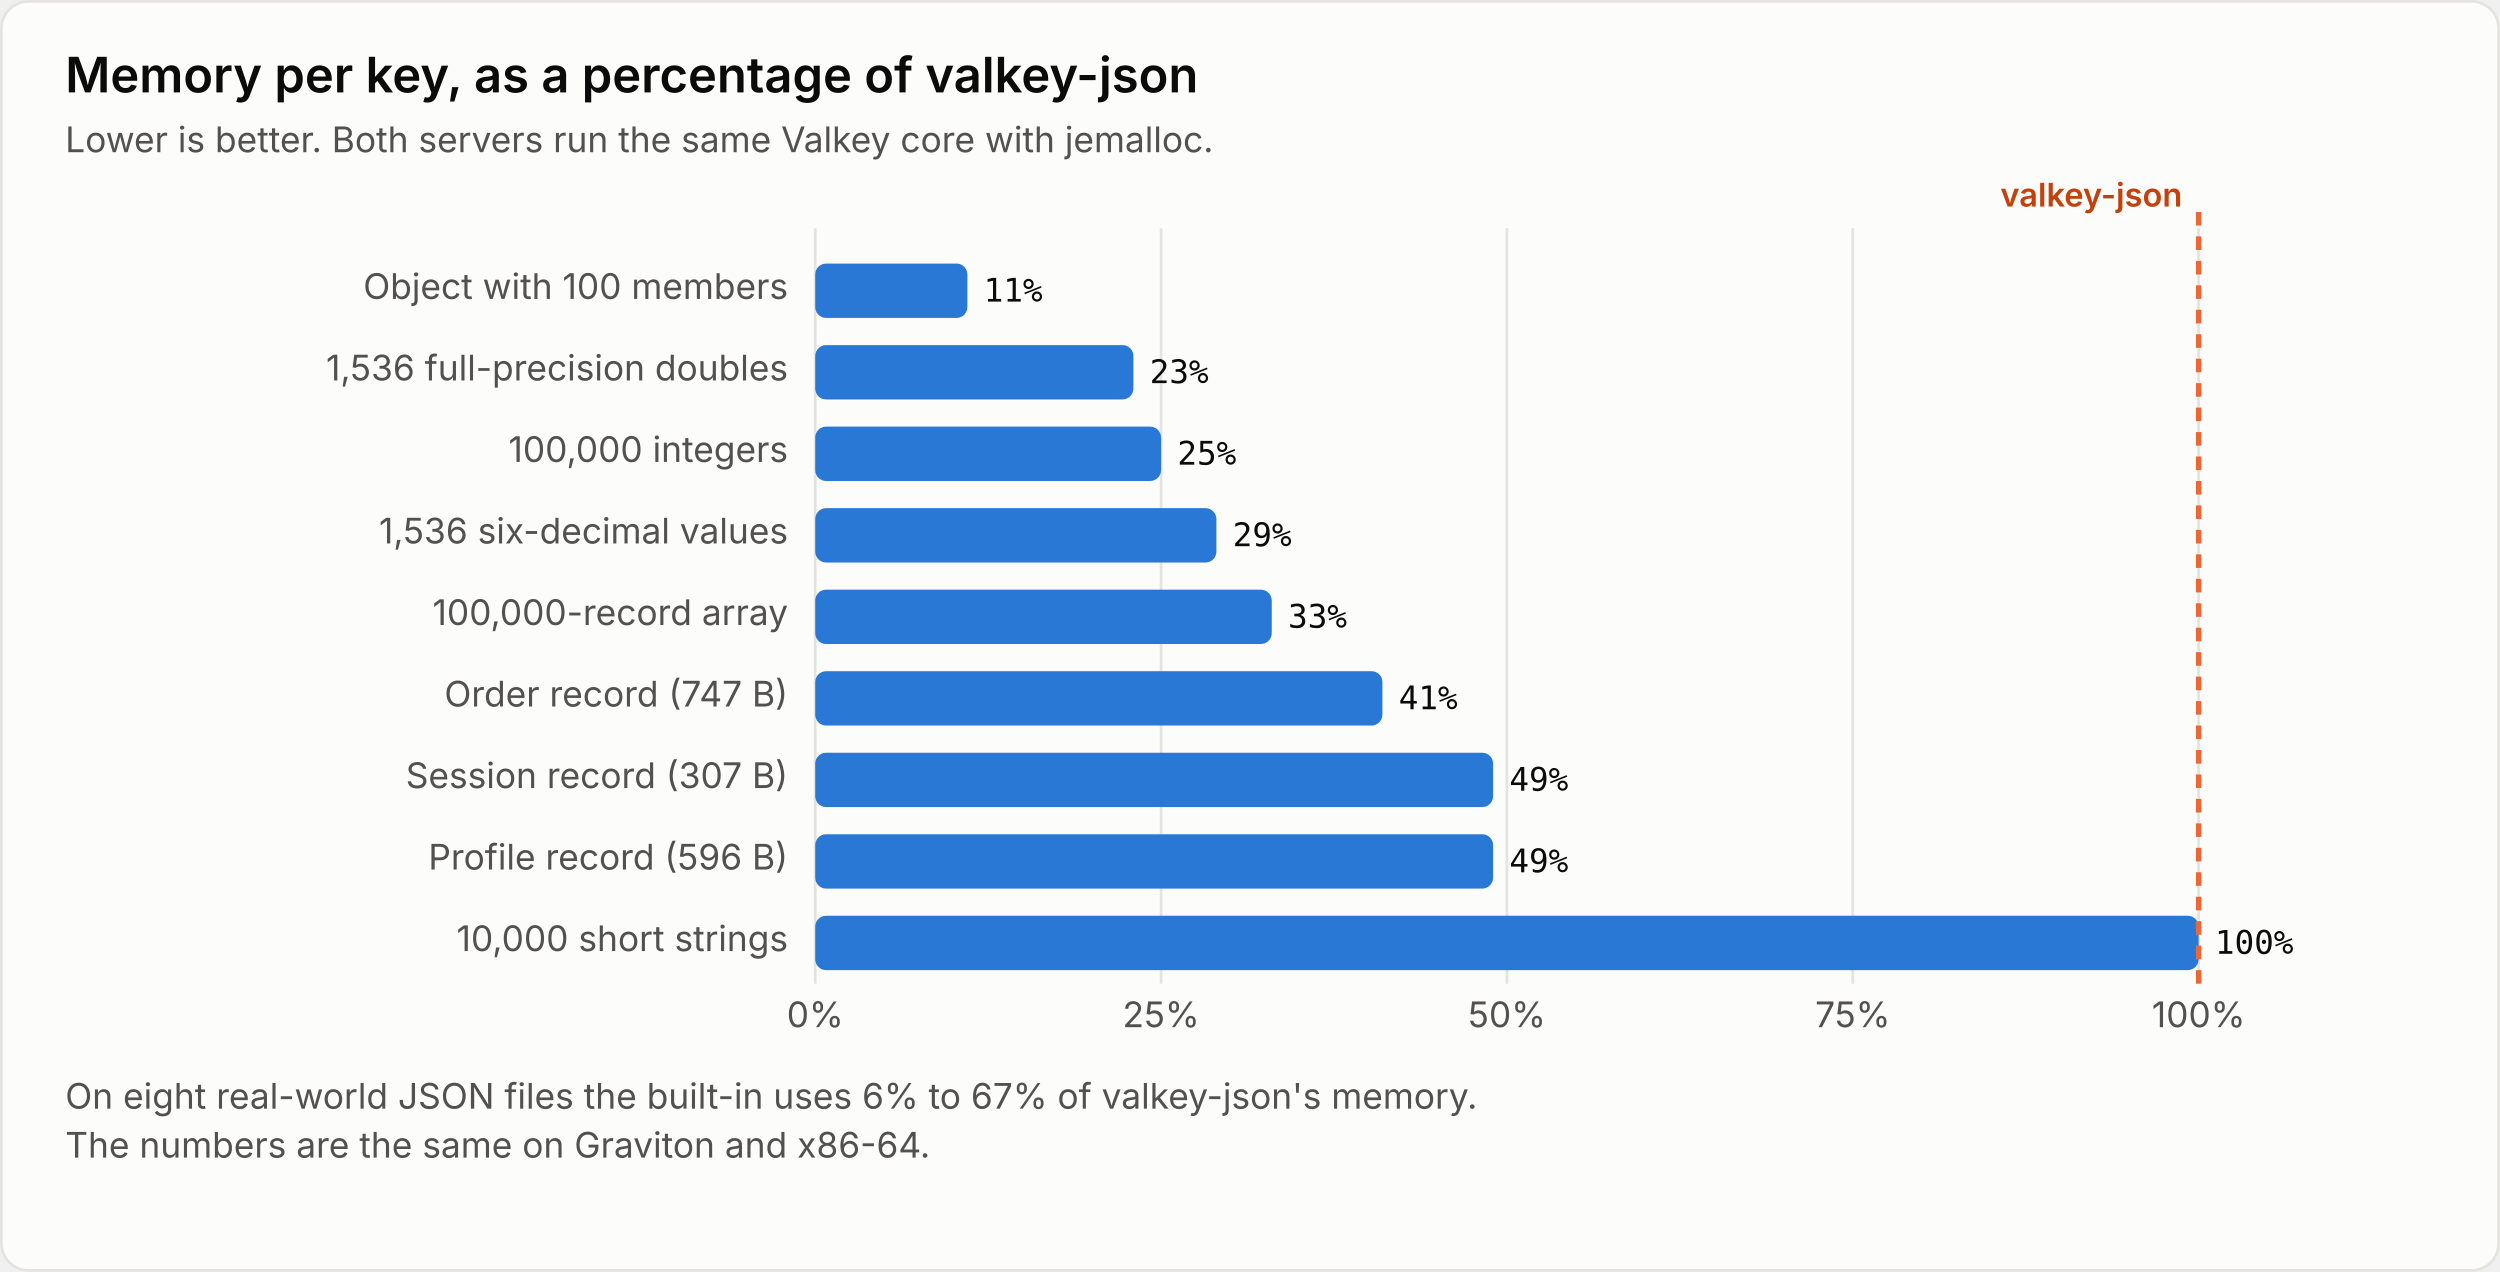
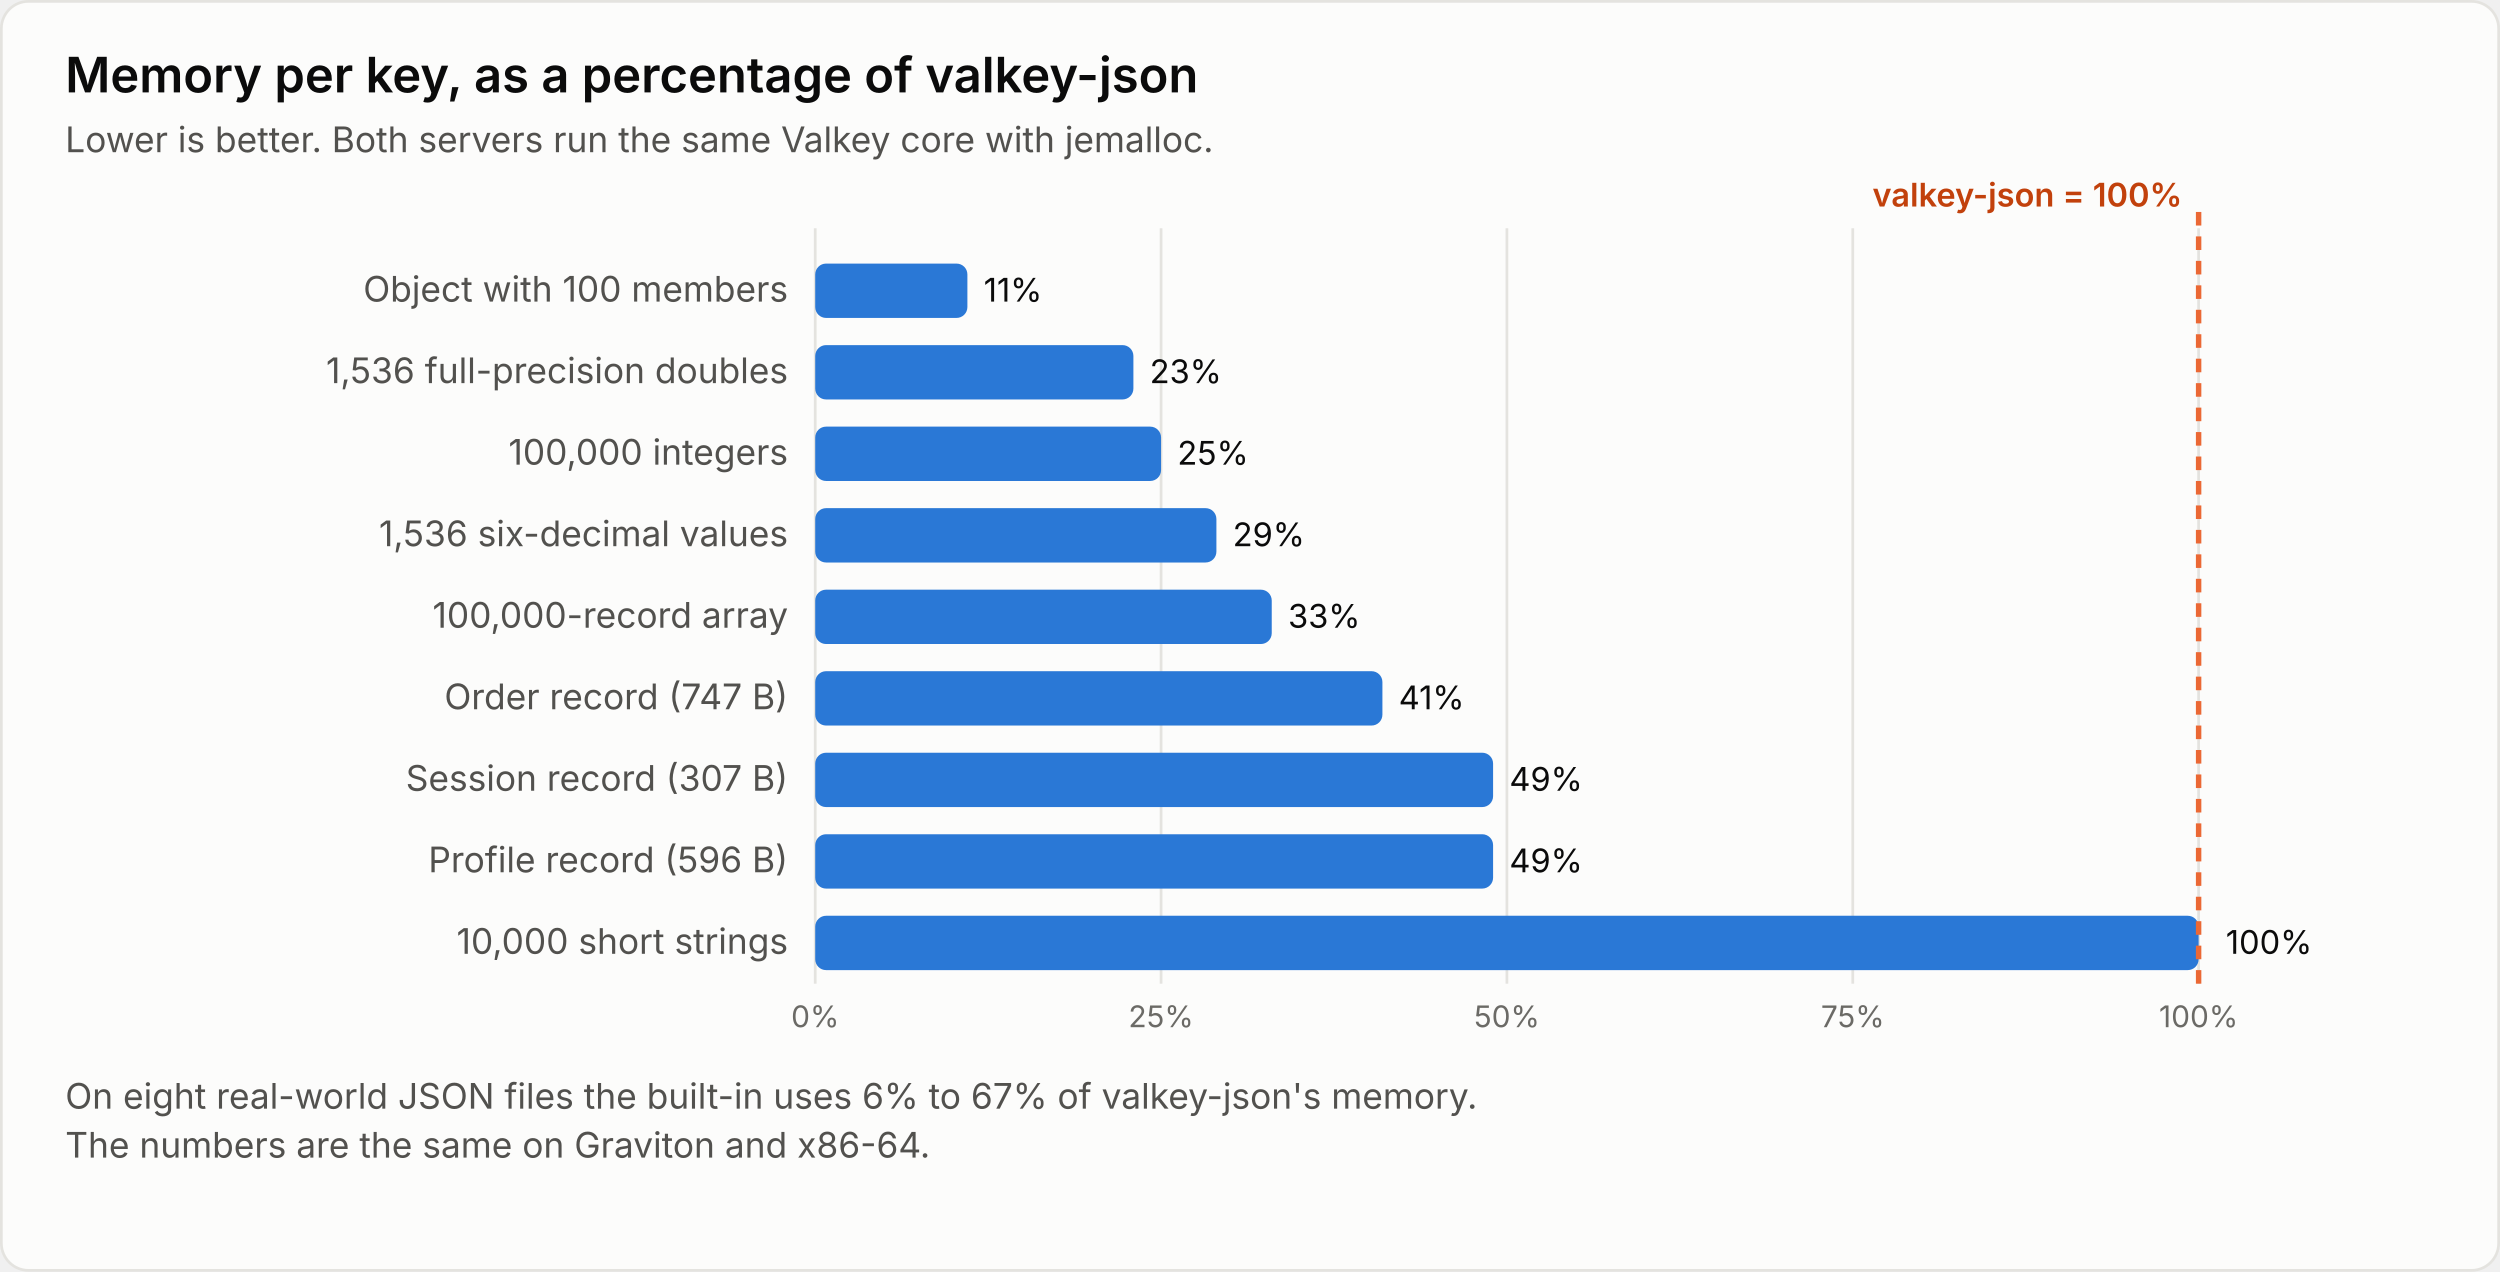
<svg xmlns="http://www.w3.org/2000/svg" viewBox="0 0 920 468" width="920" height="468" role="img" aria-label="Memory per key as a percentage of valkey-json">
  <style>
  .bg{fill:#fcfcfb;stroke:#e4e3df}
  .t{fill:#0b0b0b;font:600 18px system-ui,-apple-system,Segoe UI,sans-serif}
  .h{fill:#0b0b0b;font:600 14px system-ui,-apple-system,Segoe UI,sans-serif}
  .s{fill:#52514e;font:13px system-ui,-apple-system,Segoe UI,sans-serif}
  .m{fill:#0b0b0b;font:12px ui-monospace,SFMono-Regular,Menlo,monospace}
  .mw{fill:#ffffff;font:12px ui-monospace,SFMono-Regular,Menlo,monospace}
  .cell{fill:#cde2fb;stroke:#2a78d6;stroke-width:1}
  .key{fill:#fde3d6;stroke:#eb6834;stroke-width:1}
  .hdr{fill:#e9e8e4;stroke:#8a8984;stroke-width:1}
  .word{fill:#2a78d6;stroke:#1c5cab;stroke-width:1}
  .box{fill:none;stroke:#c9c8c2;stroke-width:1;stroke-dasharray:4 3}
  .ln{stroke:#8a8984;stroke-width:1.5;fill:none}
  .kl{stroke:#eb6834;stroke-width:1.5;fill:none}
  .bar{fill:#2a78d6}
  .ref{stroke:#eb6834;stroke-width:2;stroke-dasharray:5 4}
  .refl{fill:#c2410c;font:600 12px system-ui,-apple-system,Segoe UI,sans-serif}
  .hi{fill:none;stroke:#eb6834;stroke-width:2}
+   .xs{fill:#6b6a66;font:11px system-ui,-apple-system,Segoe UI,sans-serif}
+   .n{fill:#0b0b0b;font:12px system-ui,-apple-system,Segoe UI,sans-serif;font-variant-numeric:tabular-nums}
+   .ms{fill:#0b0b0b;font:11px ui-monospace,SFMono-Regular,Menlo,monospace}
+   .br{stroke:#8a8984;stroke-width:1;fill:none}
  .grid{stroke:#e4e3df;stroke-width:1}
  @media (prefers-color-scheme: dark){
    .bg{fill:#1a1a19;stroke:#383835}
    .t,.h,.m{fill:#f0efec}
    .s{fill:#c3c2b7}
    .cell{fill:#184f95;stroke:#6da7ec}
    .key{fill:#6b2a12;stroke:#d95926}
    .hdr{fill:#383835;stroke:#8a8984}
    .word{fill:#3987e5;stroke:#86b6ef}
    .box{stroke:#52514e}
    .ln{stroke:#a3a29b}
    .bar{fill:#3987e5}
    .ref{stroke:#d95926}
    .refl{fill:#f4a37f}
    .hi{fill:none;stroke:#eb6834;stroke-width:2}
+   .xs{fill:#6b6a66;font:11px system-ui,-apple-system,Segoe UI,sans-serif}
+   .n{fill:#0b0b0b;font:12px system-ui,-apple-system,Segoe UI,sans-serif;font-variant-numeric:tabular-nums}
+   .ms{fill:#0b0b0b;font:11px ui-monospace,SFMono-Regular,Menlo,monospace}
+   .br{stroke:#8a8984;stroke-width:1;fill:none}
  .grid{stroke:#383835}
+     .xs{fill:#a3a29b}
+     .n,.ms{fill:#f0efec}
+     .br{stroke:#a3a29b}
  }
</style>
  <defs>
    <marker id="a" viewBox="0 0 10 10" refX="9" refY="5" markerWidth="7" markerHeight="7" orient="auto-start-reverse">
      <path d="M0,0 L10,5 L0,10 z" fill="#8a8984" />
    </marker>
  </defs>
  <rect class="bg" x="0.5" y="0.5" width="919" height="467" rx="10" />
  <text class="t" x="24" y="34" text-anchor="start">Memory per key, as a percentage of valkey-json</text>
  <text class="s" x="24" y="56" text-anchor="start">Lower is better. Both servers run the same Valkey core with jemalloc.</text>
  <line class="grid" x1="300.0" y1="84" x2="300.0" y2="362" />
-   <text class="s" x="300.0" y="378" text-anchor="middle">0%</text>
+   <text class="xs" x="300.0" y="378" text-anchor="middle">0%</text>
  <line class="grid" x1="427.273" y1="84" x2="427.273" y2="362" />
-   <text class="s" x="427.273" y="378" text-anchor="middle">25%</text>
+   <text class="xs" x="427.273" y="378" text-anchor="middle">25%</text>
  <line class="grid" x1="554.545" y1="84" x2="554.545" y2="362" />
-   <text class="s" x="554.545" y="378" text-anchor="middle">50%</text>
+   <text class="xs" x="554.545" y="378" text-anchor="middle">50%</text>
  <line class="grid" x1="681.818" y1="84" x2="681.818" y2="362" />
-   <text class="s" x="681.818" y="378" text-anchor="middle">75%</text>
+   <text class="xs" x="681.818" y="378" text-anchor="middle">75%</text>
  <line class="grid" x1="809.091" y1="84" x2="809.091" y2="362" />
-   <text class="s" x="809.091" y="378" text-anchor="middle">100%</text>
-   <text class="s" x="290" y="110" text-anchor="end">Object with 100 members</text>
+   <text class="xs" x="809.091" y="378" text-anchor="middle">100%</text>
+   <text class="s" x="290" y="111" text-anchor="end">Object with 100 members</text>
  <rect class="bar" x="300" y="97" height="20" width="56.0" rx="4" />
-   <text class="m" x="362.0" y="111" text-anchor="start">11%</text>
-   <text class="s" x="290" y="140" text-anchor="end">1,536 full-precision doubles</text>
+   <text class="n" x="362.0" y="111" text-anchor="start">11%</text>
+   <text class="s" x="290" y="141" text-anchor="end">1,536 full-precision doubles</text>
  <rect class="bar" x="300" y="127" height="20" width="117.091" rx="4" />
-   <text class="m" x="423.091" y="141" text-anchor="start">23%</text>
-   <text class="s" x="290" y="170" text-anchor="end">100,000 integers</text>
+   <text class="n" x="423.091" y="141" text-anchor="start">23%</text>
+   <text class="s" x="290" y="171" text-anchor="end">100,000 integers</text>
  <rect class="bar" x="300" y="157" height="20" width="127.273" rx="4" />
-   <text class="m" x="433.273" y="171" text-anchor="start">25%</text>
-   <text class="s" x="290" y="200" text-anchor="end">1,536 six-decimal values</text>
+   <text class="n" x="433.273" y="171" text-anchor="start">25%</text>
+   <text class="s" x="290" y="201" text-anchor="end">1,536 six-decimal values</text>
  <rect class="bar" x="300" y="187" height="20" width="147.636" rx="4" />
-   <text class="m" x="453.636" y="201" text-anchor="start">29%</text>
-   <text class="s" x="290" y="230" text-anchor="end">100,000-record array</text>
+   <text class="n" x="453.636" y="201" text-anchor="start">29%</text>
+   <text class="s" x="290" y="231" text-anchor="end">100,000-record array</text>
  <rect class="bar" x="300" y="217" height="20" width="168.0" rx="4" />
-   <text class="m" x="474.0" y="231" text-anchor="start">33%</text>
-   <text class="s" x="290" y="260" text-anchor="end">Order record (747 B)</text>
+   <text class="n" x="474.0" y="231" text-anchor="start">33%</text>
+   <text class="s" x="290" y="261" text-anchor="end">Order record (747 B)</text>
  <rect class="bar" x="300" y="247" height="20" width="208.727" rx="4" />
-   <text class="m" x="514.727" y="261" text-anchor="start">41%</text>
-   <text class="s" x="290" y="290" text-anchor="end">Session record (307 B)</text>
+   <text class="n" x="514.727" y="261" text-anchor="start">41%</text>
+   <text class="s" x="290" y="291" text-anchor="end">Session record (307 B)</text>
  <rect class="bar" x="300" y="277" height="20" width="249.455" rx="4" />
-   <text class="m" x="555.455" y="291" text-anchor="start">49%</text>
-   <text class="s" x="290" y="320" text-anchor="end">Profile record (596 B)</text>
+   <text class="n" x="555.455" y="291" text-anchor="start">49%</text>
+   <text class="s" x="290" y="321" text-anchor="end">Profile record (596 B)</text>
  <rect class="bar" x="300" y="307" height="20" width="249.455" rx="4" />
-   <text class="m" x="555.455" y="321" text-anchor="start">49%</text>
-   <text class="s" x="290" y="350" text-anchor="end">10,000 short strings</text>
+   <text class="n" x="555.455" y="321" text-anchor="start">49%</text>
+   <text class="s" x="290" y="351" text-anchor="end">10,000 short strings</text>
  <rect class="bar" x="300" y="337" height="20" width="509.091" rx="4" />
-   <text class="m" x="815.091" y="351" text-anchor="start">100%</text>
+   <text class="n" x="819.091" y="351" text-anchor="start">100%</text>
  <line class="ref" x1="809.091" y1="78" x2="809.091" y2="362" />
-   <text class="refl" x="803.091" y="76" text-anchor="end">valkey-json</text>
+   <text class="refl" x="803.091" y="76" text-anchor="end">valkey-json = 100%</text>
  <text class="s" x="24" y="408" text-anchor="start">On eight real-world JSON files the built-in uses 6% to 67% of valkey-json's memory.</text>
  <text class="s" x="24" y="426" text-anchor="start">The numbers are the same on Graviton and x86-64.</text>
</svg>
